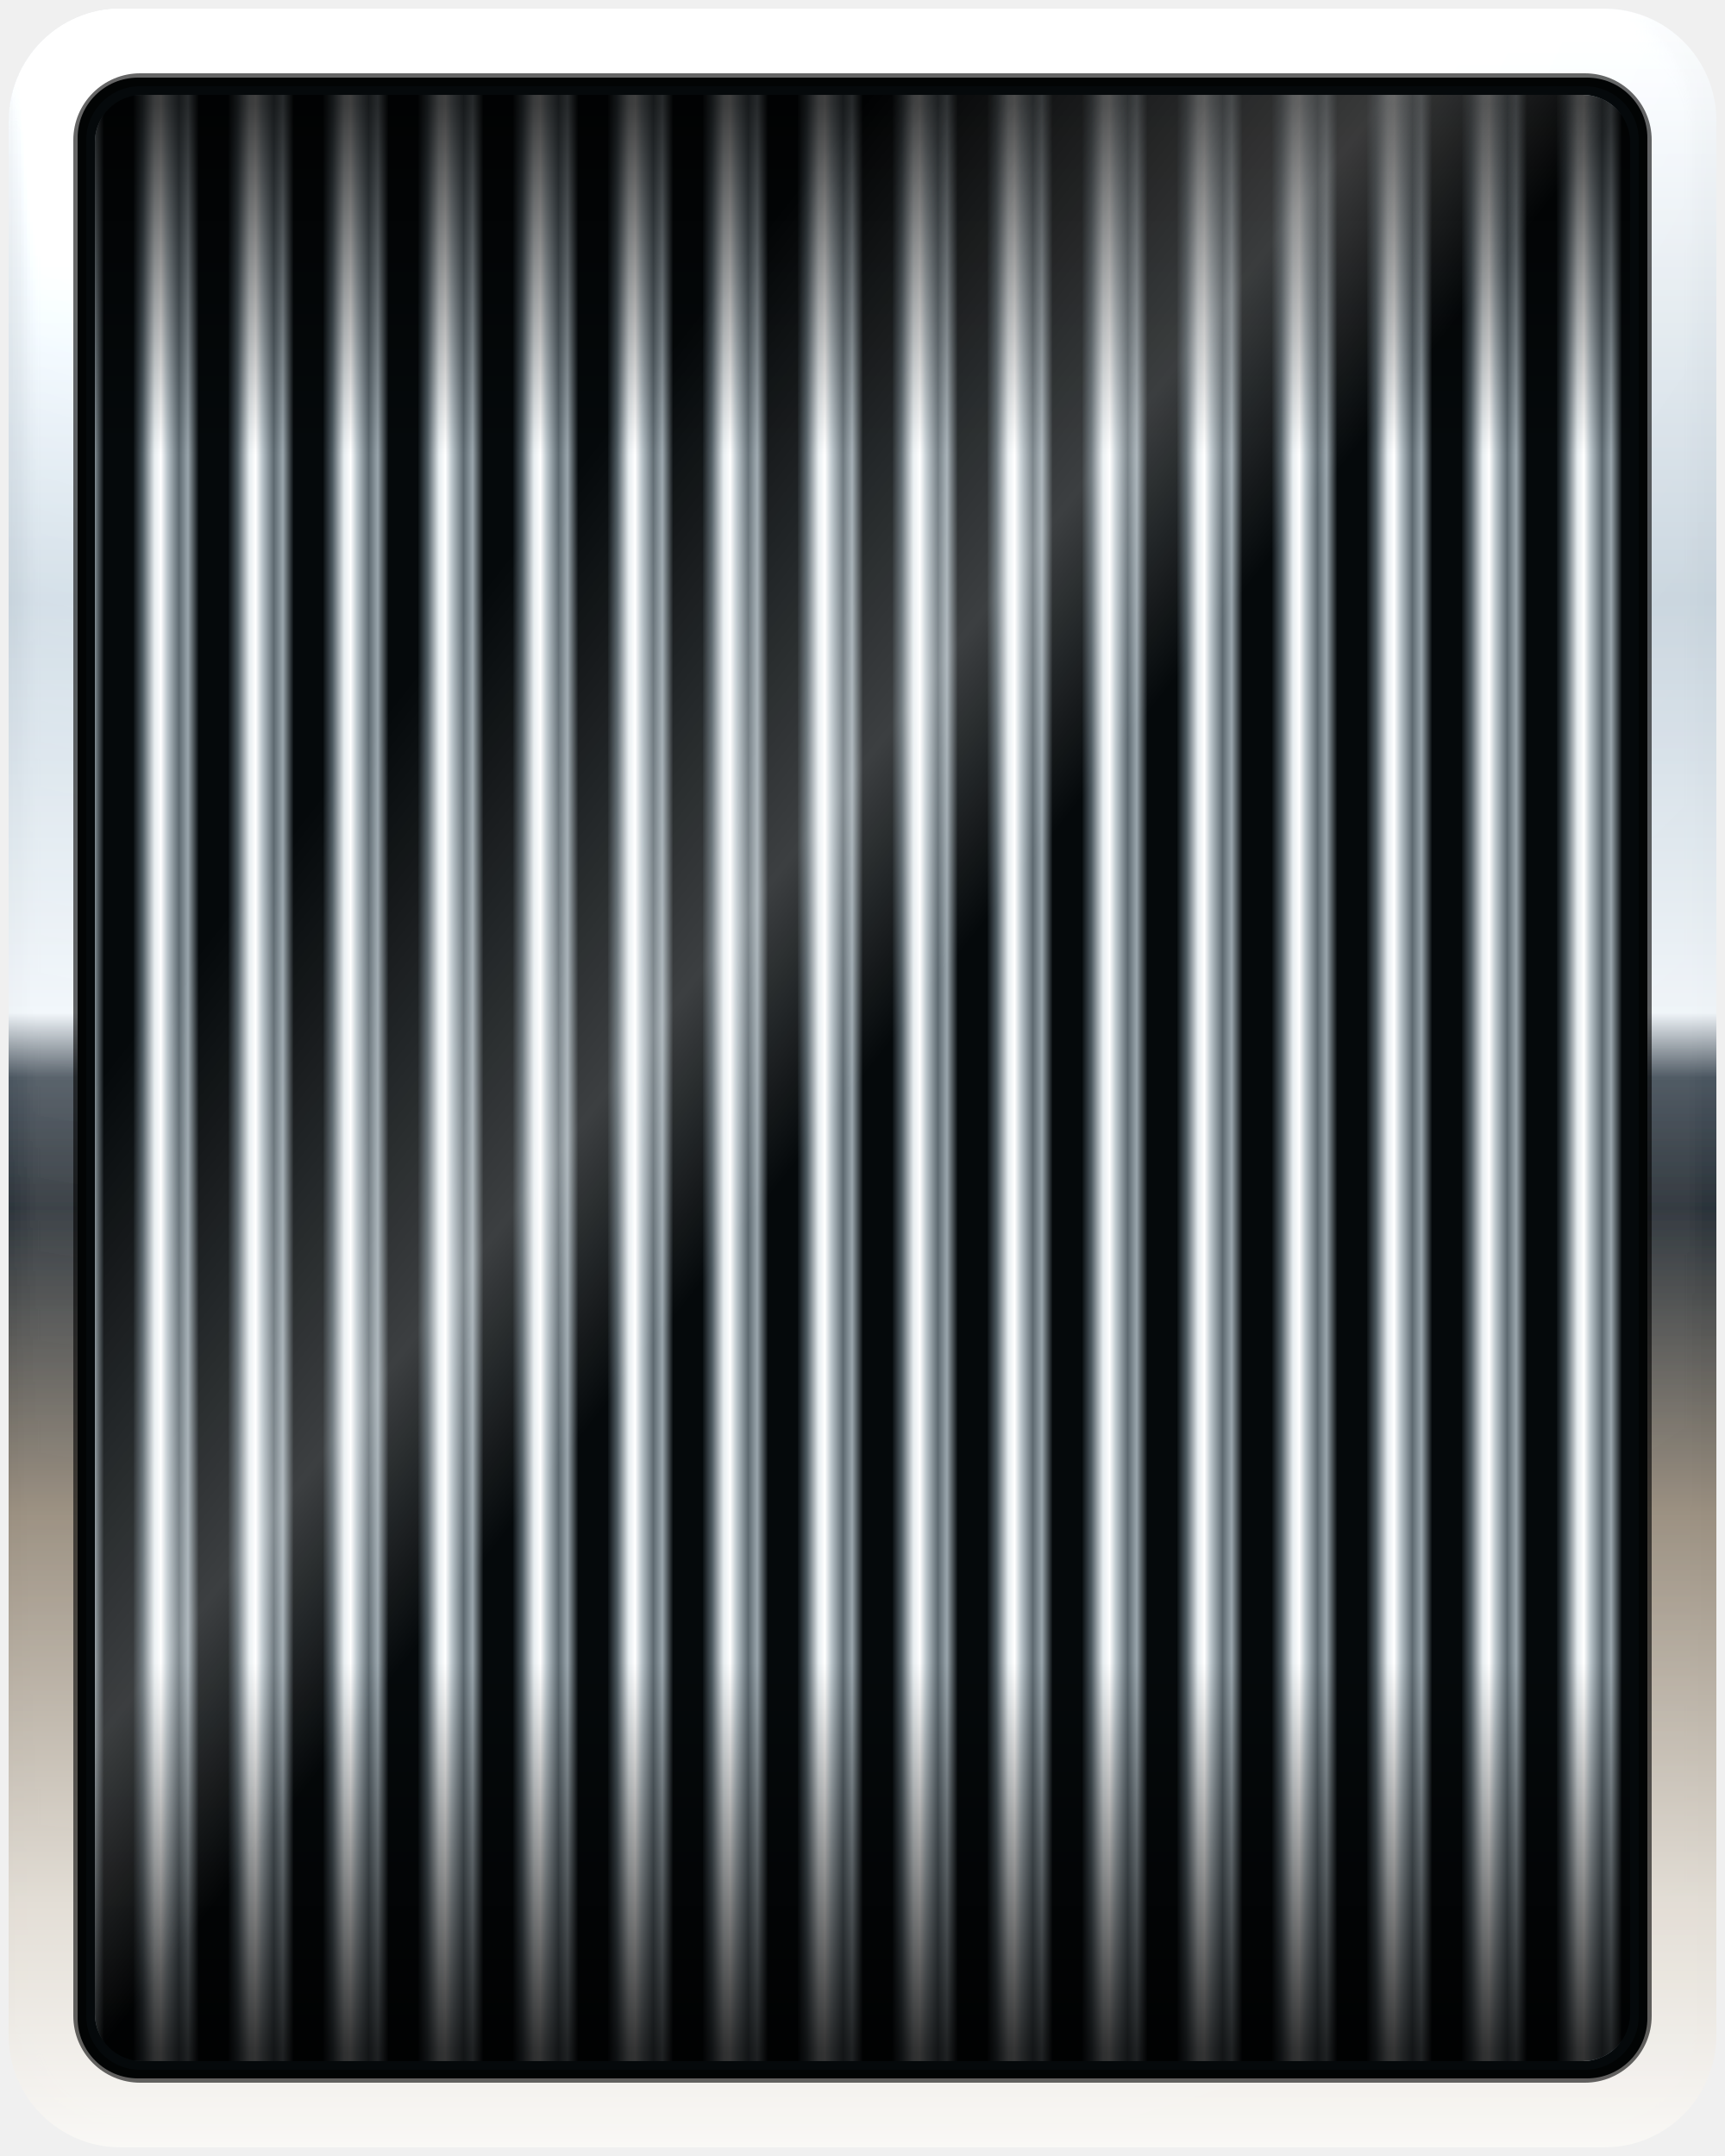
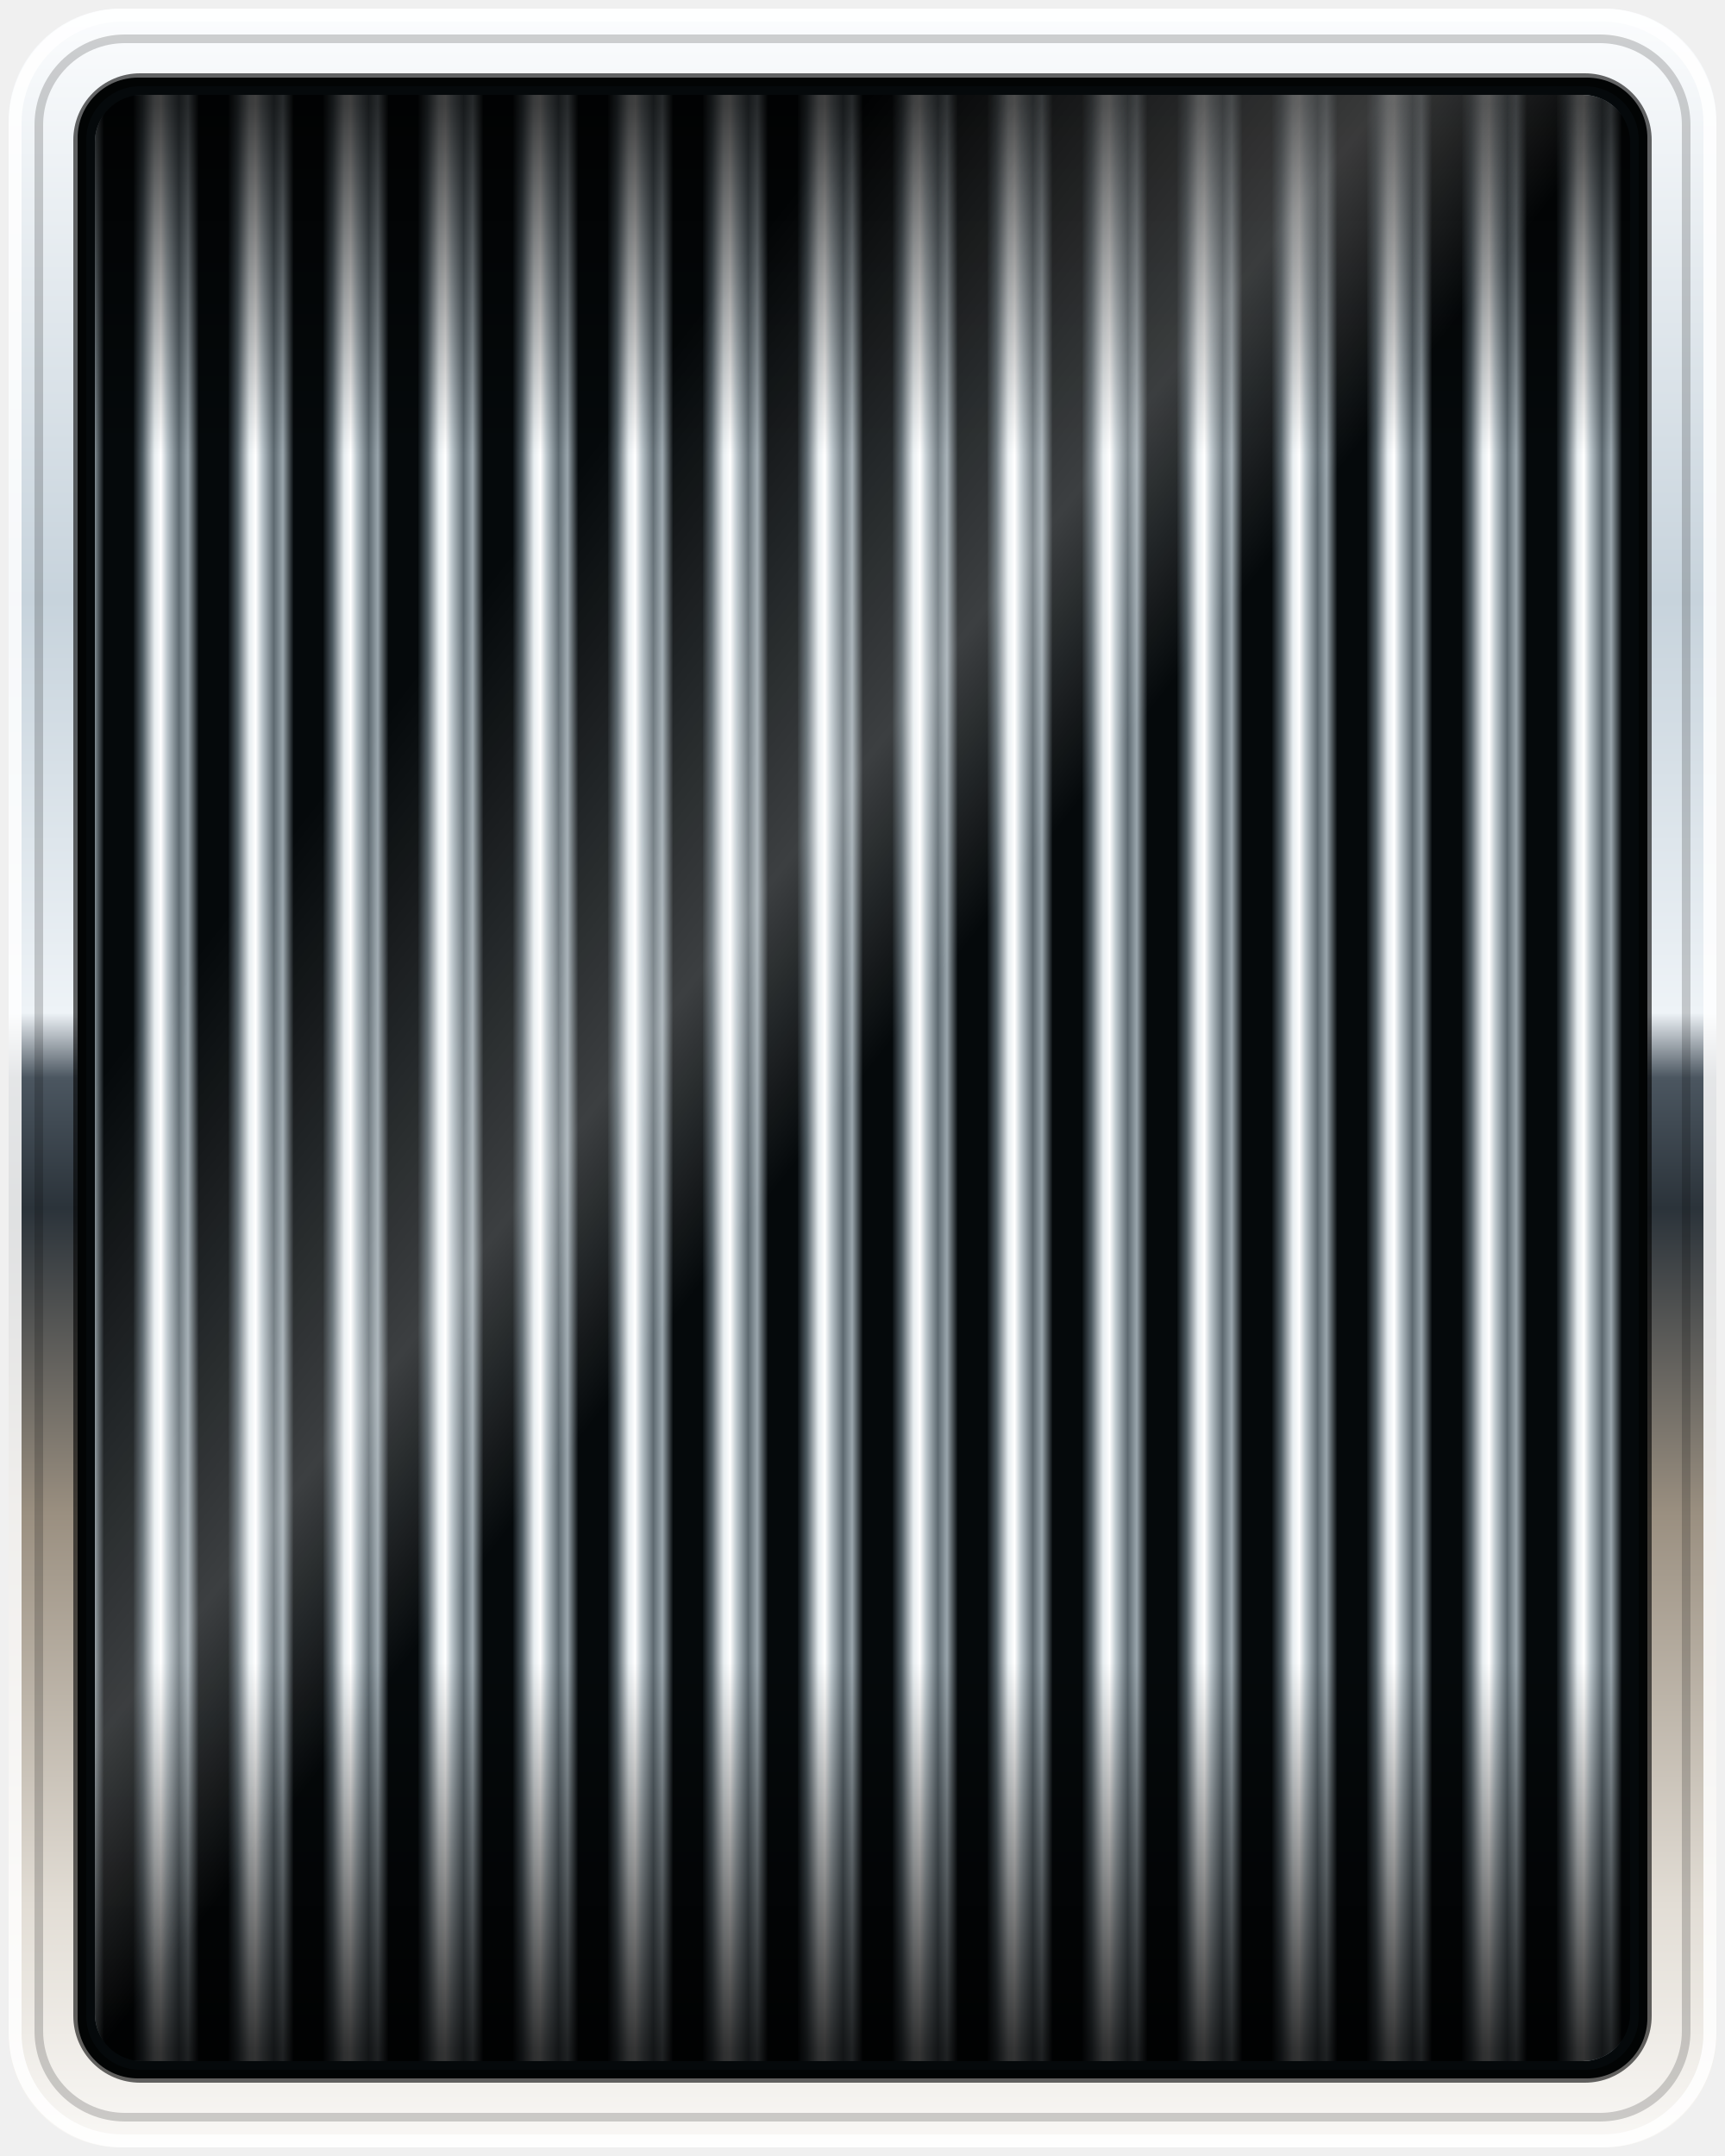
<svg xmlns="http://www.w3.org/2000/svg" viewBox="0 0 400 500" preserveAspectRatio="xMidYMid slice">
  <defs>
    <linearGradient id="surround" x1="0" y1="0" x2="0" y2="1">
      <stop offset="0" stop-color="#fdfeff" />
      <stop offset="0.28" stop-color="#c7d3dc" />
      <stop offset="0.47" stop-color="#eef3f7" />
      <stop offset="0.5" stop-color="#4b5660" />
      <stop offset="0.56" stop-color="#2b333a" />
      <stop offset="0.7" stop-color="#9a8f80" />
      <stop offset="0.88" stop-color="#e2ddd5" />
      <stop offset="1" stop-color="#fbfaf8" />
    </linearGradient>
    <linearGradient id="slat" x1="0" y1="0" x2="1" y2="0">
      <stop offset="0" stop-color="#0b1013" />
      <stop offset="0.14" stop-color="#4f5b62" />
      <stop offset="0.32" stop-color="#e7edf0" />
      <stop offset="0.42" stop-color="#ffffff" />
      <stop offset="0.52" stop-color="#b9c4ca" />
      <stop offset="0.7" stop-color="#5d6970" />
      <stop offset="0.84" stop-color="#9aa6ad" />
      <stop offset="1" stop-color="#0b1013" />
    </linearGradient>
    <linearGradient id="depth" x1="0" y1="0" x2="0" y2="1">
      <stop offset="0" stop-color="#000" stop-opacity="0.75" />
      <stop offset="0.18" stop-color="#000" stop-opacity="0" />
      <stop offset="0.8" stop-color="#000" stop-opacity="0" />
      <stop offset="1" stop-color="#000" stop-opacity="0.8" />
    </linearGradient>
    <linearGradient id="sheen" x1="0" y1="0" x2="1" y2="1">
      <stop offset="0.25" stop-color="#fff" stop-opacity="0" />
      <stop offset="0.42" stop-color="#fff" stop-opacity="0.22" />
      <stop offset="0.5" stop-color="#fff" stop-opacity="0" />
    </linearGradient>
    <pattern id="slats" width="22" height="500" patternUnits="userSpaceOnUse" x="6">
      <rect width="22" height="500" fill="#05090b" />
      <rect x="3" width="15" height="500" fill="url(#slat)" />
    </pattern>
-     <filter id="bevel" x="-5%" y="-5%" width="110%" height="110%">
-       <feGaussianBlur in="SourceAlpha" stdDeviation="3" result="b" />
-       <feSpecularLighting in="b" surfaceScale="5" specularConstant="1.1" specularExponent="28" lighting-color="#ffffff" result="s">
-         <fePointLight x="80" y="-120" z="260" />
-       </feSpecularLighting>
-       <feComposite in="s" in2="SourceAlpha" operator="in" result="sc" />
-       <feComposite in="SourceGraphic" in2="sc" operator="arithmetic" k2="1" k3="0.85" />
-     </filter>
  </defs>
-   <rect x="2" y="2" width="396" height="496" rx="26" fill="url(#surround)" filter="url(#bevel)" />
+   <rect x="2" y="2" width="396" height="496" rx="26" fill="url(#surround)" />
+   <rect x="3.5" y="3.5" width="393" height="493" rx="25" fill="none" stroke="#ffffff" stroke-opacity="0.85" stroke-width="3" />
+   <rect x="9" y="9" width="382" height="482" rx="20" fill="none" stroke="#000000" stroke-opacity="0.18" stroke-width="2" />
  <rect x="18" y="18" width="364" height="464" rx="14" fill="#05090b" />
  <rect x="22" y="22" width="356" height="456" rx="11" fill="url(#slats)" />
  <rect x="22" y="22" width="356" height="456" rx="11" fill="url(#depth)" />
  <rect x="22" y="22" width="356" height="456" rx="11" fill="url(#sheen)" />
  <rect x="18.5" y="18.5" width="363" height="463" rx="14" fill="none" stroke="#000" stroke-opacity="0.6" stroke-width="3" />
</svg>
